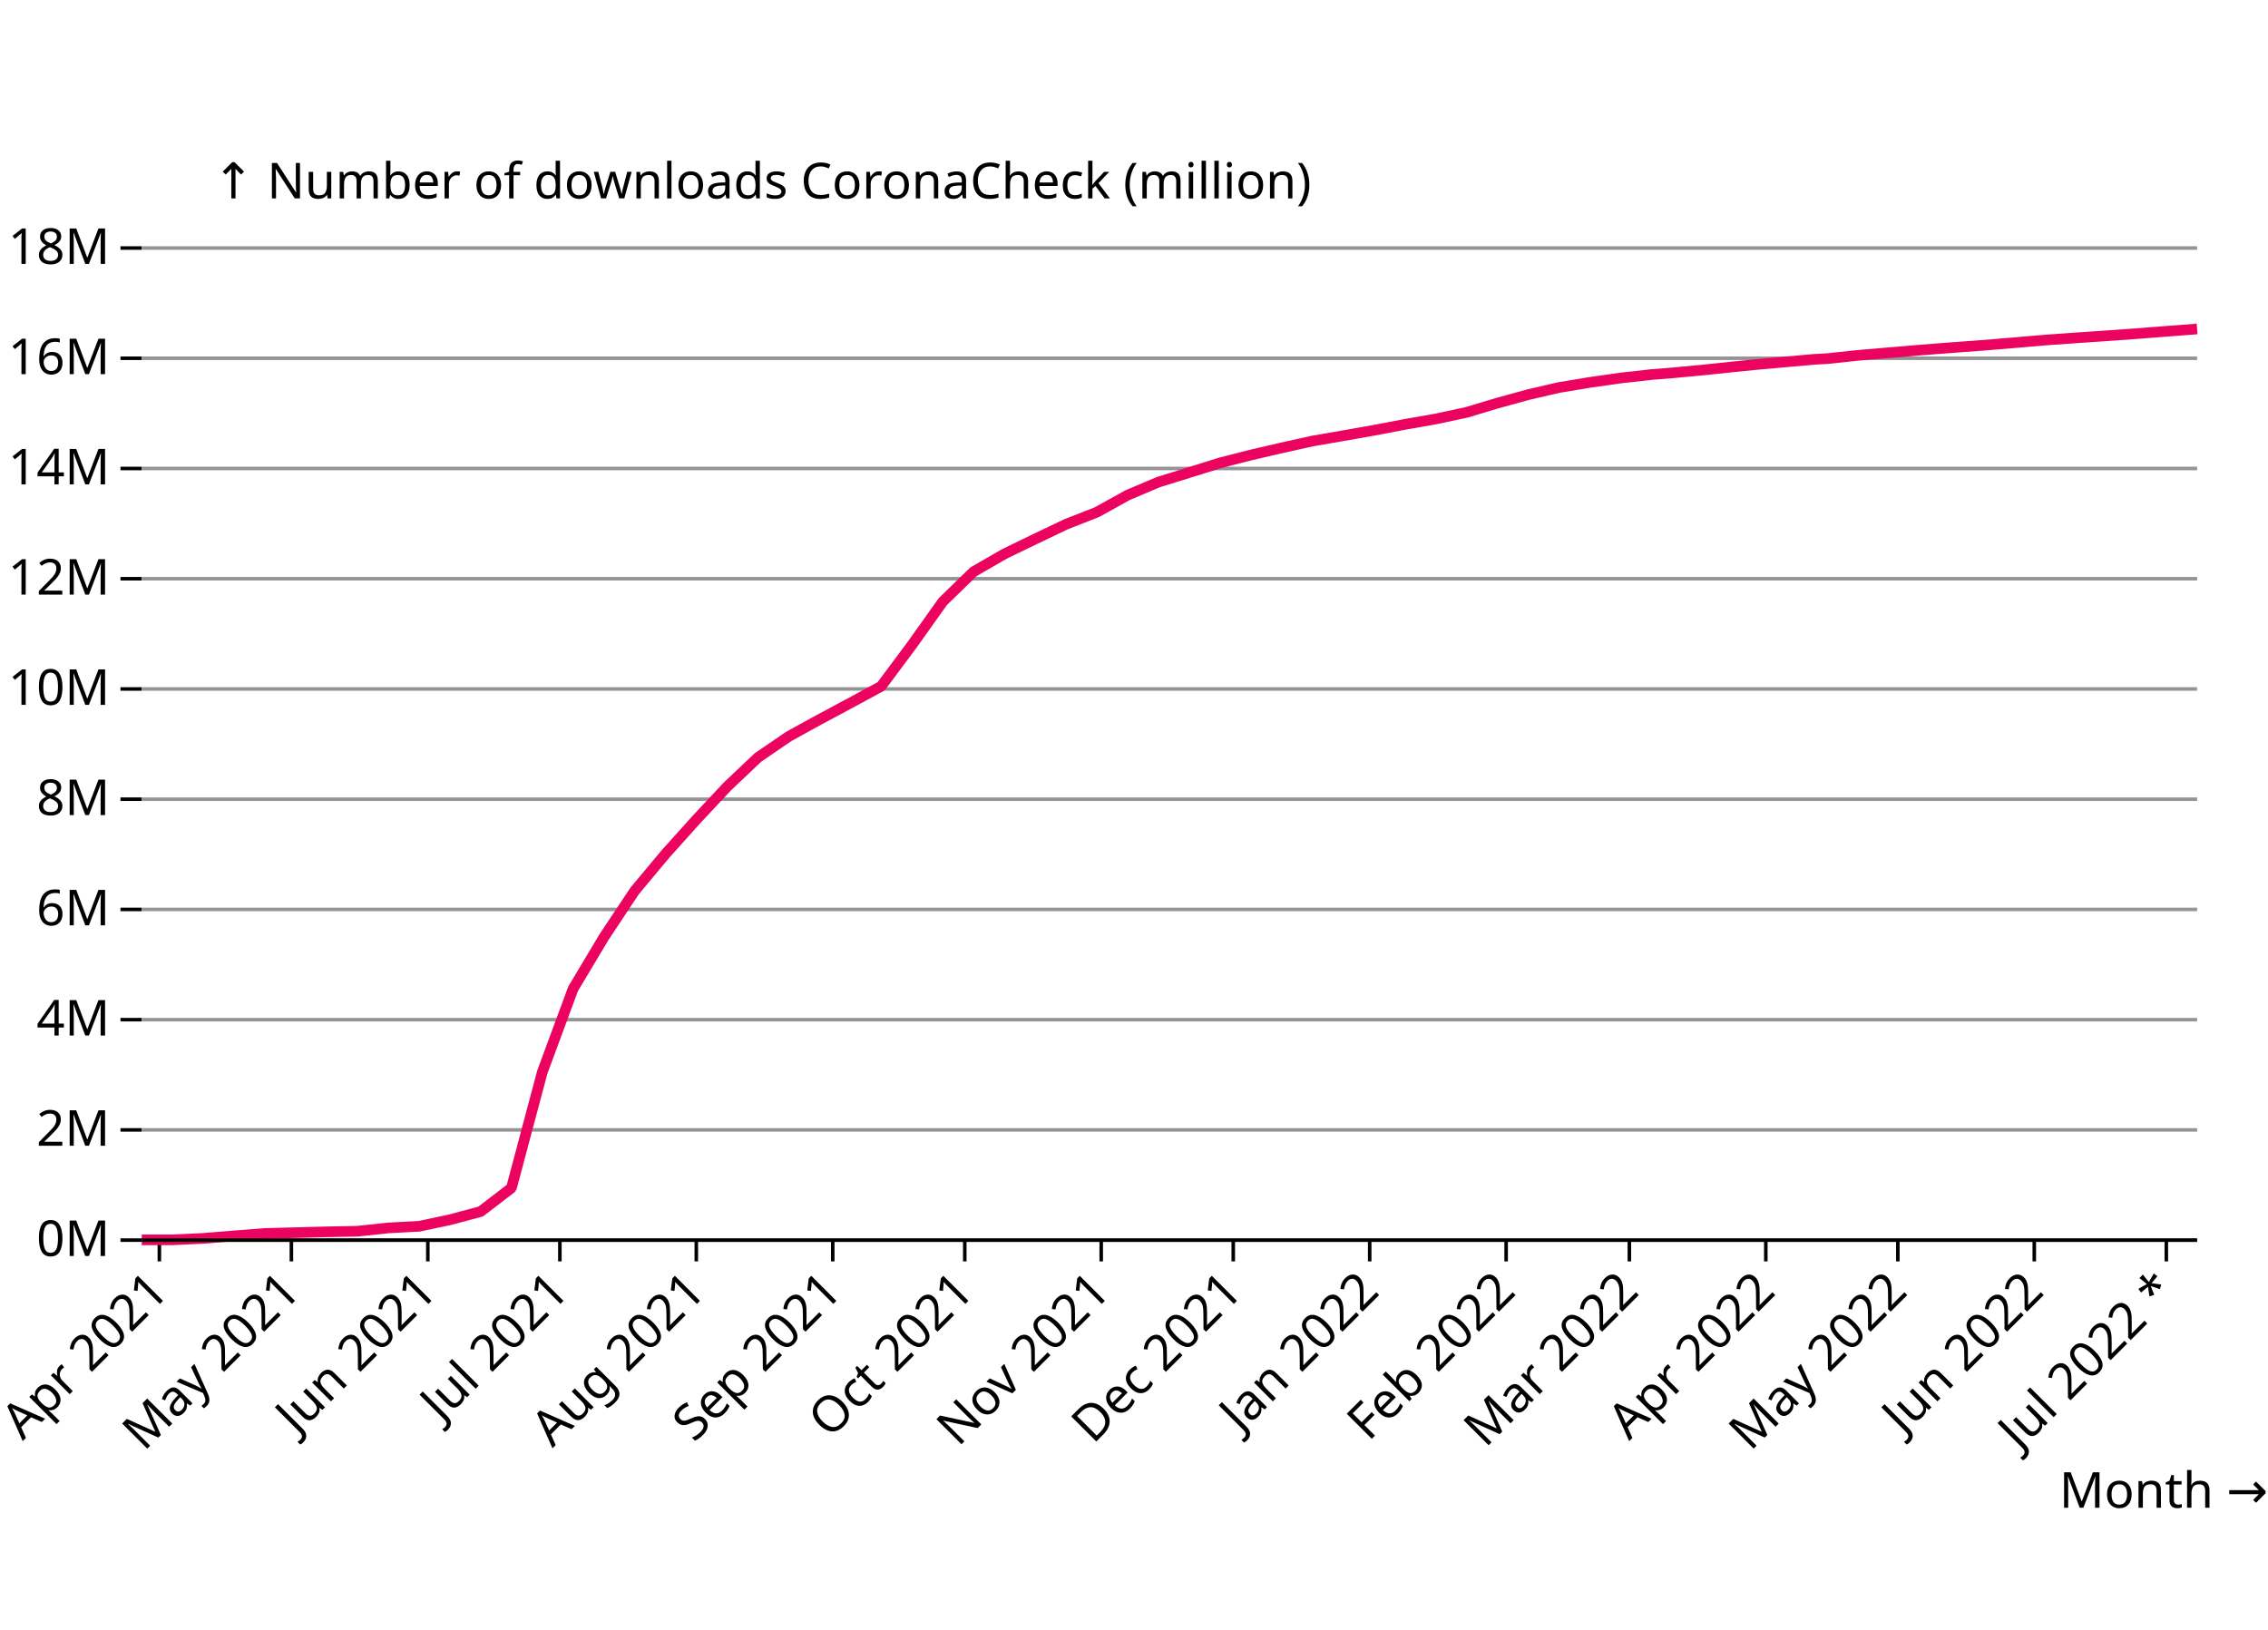
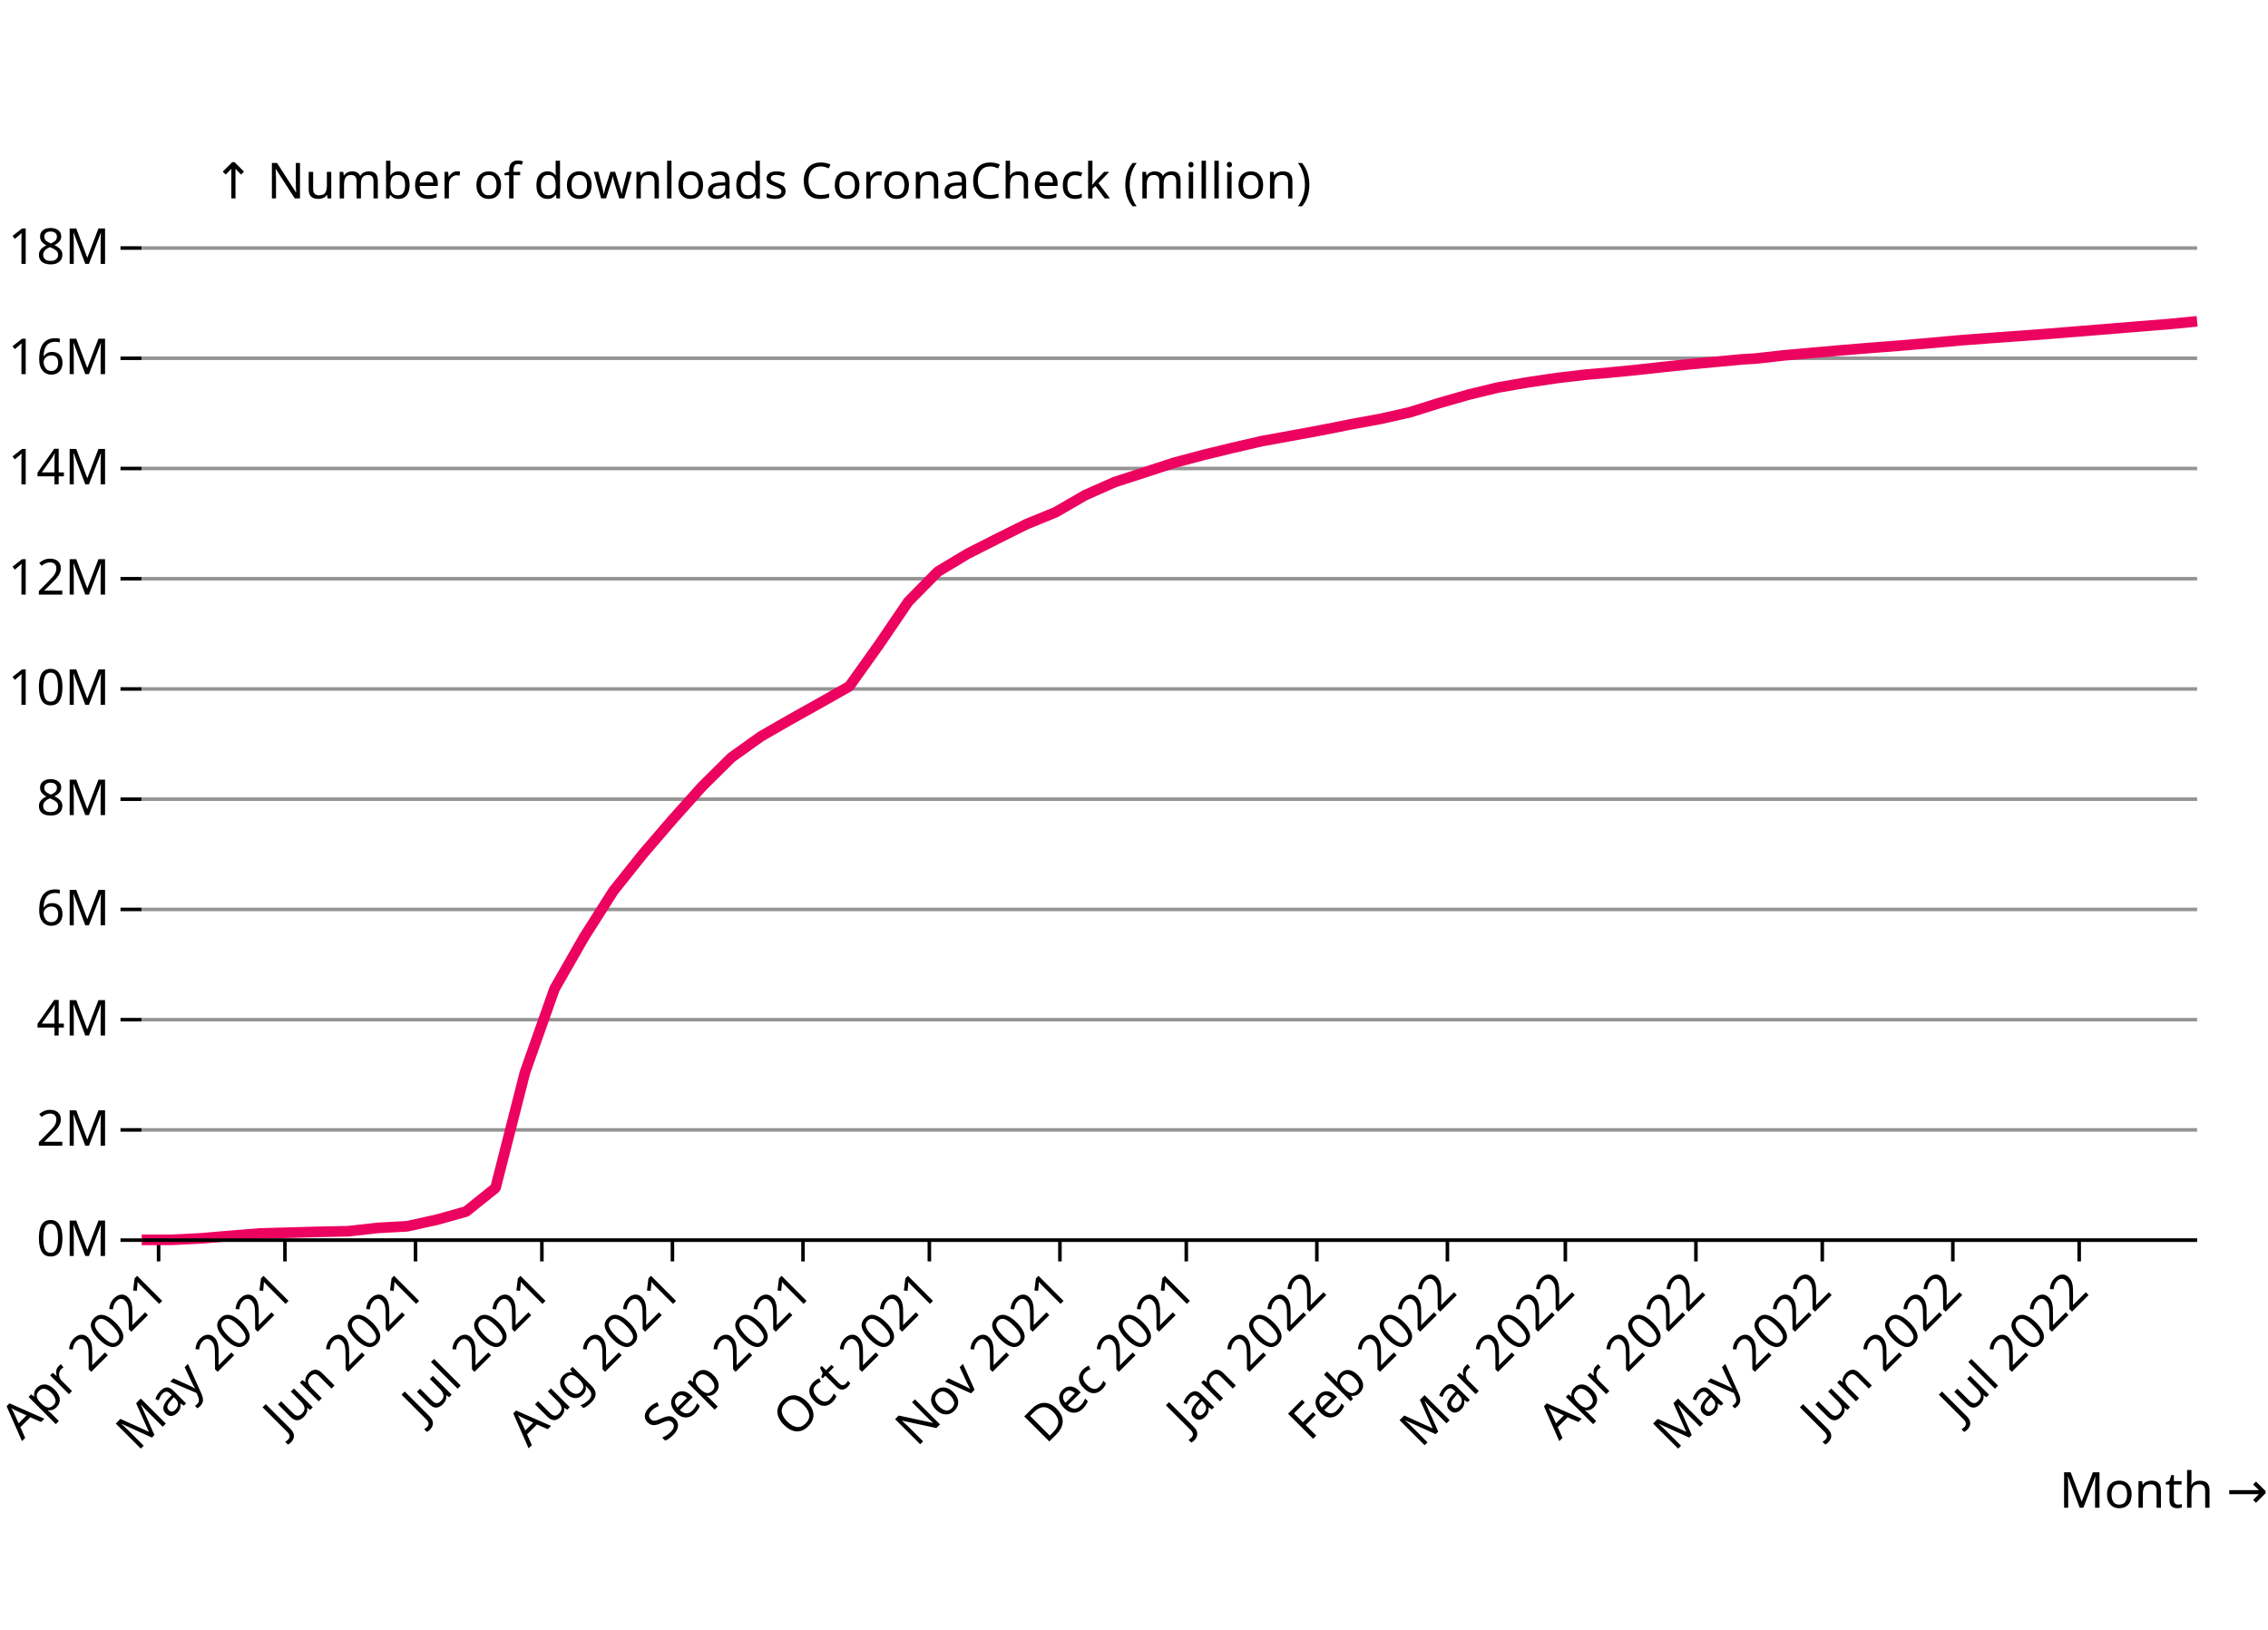
<svg xmlns="http://www.w3.org/2000/svg" class="plot" fill="currentColor" text-anchor="middle" width="640" height="460" viewBox="0 0 640 400" style="font-family: 'RO Sans', sans-serif; font-size: 14px;">
  <style>
        line[stroke-opacity] {
            stroke-opacity: 1;
            stroke: #949494;
        }
</style>
  <g transform="translate(40,0)" fill="none" text-anchor="end">
    <g class="tick" opacity="1" transform="translate(0,320)">
      <line stroke="currentColor" x2="-6" />
      <line stroke="currentColor" x2="580" stroke-opacity="0.1" />
      <text fill="currentColor" x="-9" dy="0.32em">0M</text>
    </g>
    <g class="tick" opacity="1" transform="translate(0,288.8889)">
      <line stroke="currentColor" x2="-6" />
      <line stroke="currentColor" x2="580" stroke-opacity="0.1" />
      <text fill="currentColor" x="-9" dy="0.32em">2M</text>
    </g>
    <g class="tick" opacity="1" transform="translate(0,257.7778)">
      <line stroke="currentColor" x2="-6" />
      <line stroke="currentColor" x2="580" stroke-opacity="0.1" />
      <text fill="currentColor" x="-9" dy="0.32em">4M</text>
    </g>
    <g class="tick" opacity="1" transform="translate(0,226.6667)">
      <line stroke="currentColor" x2="-6" />
      <line stroke="currentColor" x2="580" stroke-opacity="0.1" />
      <text fill="currentColor" x="-9" dy="0.32em">6M</text>
    </g>
    <g class="tick" opacity="1" transform="translate(0,195.5556)">
      <line stroke="currentColor" x2="-6" />
      <line stroke="currentColor" x2="580" stroke-opacity="0.1" />
      <text fill="currentColor" x="-9" dy="0.32em">8M</text>
    </g>
    <g class="tick" opacity="1" transform="translate(0,164.4444)">
      <line stroke="currentColor" x2="-6" />
      <line stroke="currentColor" x2="580" stroke-opacity="0.1" />
      <text fill="currentColor" x="-9" dy="0.32em">10M</text>
    </g>
    <g class="tick" opacity="1" transform="translate(0,133.3333)">
      <line stroke="currentColor" x2="-6" />
      <line stroke="currentColor" x2="580" stroke-opacity="0.1" />
      <text fill="currentColor" x="-9" dy="0.32em">12M</text>
    </g>
    <g class="tick" opacity="1" transform="translate(0,102.2222)">
      <line stroke="currentColor" x2="-6" />
      <line stroke="currentColor" x2="580" stroke-opacity="0.1" />
      <text fill="currentColor" x="-9" dy="0.32em">14M</text>
    </g>
    <g class="tick" opacity="1" transform="translate(0,71.11111)">
      <line stroke="currentColor" x2="-6" />
      <line stroke="currentColor" x2="580" stroke-opacity="0.1" />
      <text fill="currentColor" x="-9" dy="0.32em">16M</text>
    </g>
    <g class="tick" opacity="1" transform="translate(0,40)">
      <line stroke="currentColor" x2="-6" />
      <line stroke="currentColor" x2="580" stroke-opacity="0.1" />
      <text fill="currentColor" x="-9" dy="0.32em">18M</text>
    </g>
    <text fill="currentColor" transform="translate(20,40)" dy="-1em" text-anchor="start">↑ Number of downloads CoronaCheck (million)</text>
  </g>
  <g transform="translate(0,320)" fill="none" text-anchor="middle">
-     <g class="tick" opacity="1" transform="translate(44.96788,0)">
+     <g class="tick" opacity="1" transform="translate(44.7541,0)">
      <line stroke="currentColor" y2="6" />
      <text fill="currentColor" dy="0.32em" transform="translate(0, 11.82843) rotate(-45)" text-anchor="end">Apr 2021</text>
    </g>
-     <g class="tick" opacity="1" transform="translate(82.22698,0)">
+     <g class="tick" opacity="1" transform="translate(80.40984,0)">
      <line stroke="currentColor" y2="6" />
      <text fill="currentColor" dy="0.32em" transform="translate(0, 11.82843) rotate(-45)" text-anchor="end">May 2021</text>
    </g>
-     <g class="tick" opacity="1" transform="translate(120.7281,0)">
+     <g class="tick" opacity="1" transform="translate(117.2541,0)">
      <line stroke="currentColor" y2="6" />
      <text fill="currentColor" dy="0.32em" transform="translate(0, 11.82843) rotate(-45)" text-anchor="end">Jun 2021</text>
    </g>
-     <g class="tick" opacity="1" transform="translate(157.9872,0)">
+     <g class="tick" opacity="1" transform="translate(152.9098,0)">
      <line stroke="currentColor" y2="6" />
      <text fill="currentColor" dy="0.32em" transform="translate(0, 11.82843) rotate(-45)" text-anchor="end">Jul 2021</text>
    </g>
-     <g class="tick" opacity="1" transform="translate(196.4882,0)">
+     <g class="tick" opacity="1" transform="translate(189.7541,0)">
      <line stroke="currentColor" y2="6" />
      <text fill="currentColor" dy="0.32em" transform="translate(0, 11.82843) rotate(-45)" text-anchor="end">Aug 2021</text>
    </g>
-     <g class="tick" opacity="1" transform="translate(234.9893,0)">
+     <g class="tick" opacity="1" transform="translate(226.5984,0)">
      <line stroke="currentColor" y2="6" />
      <text fill="currentColor" dy="0.32em" transform="translate(0, 11.82843) rotate(-45)" text-anchor="end">Sep 2021</text>
    </g>
-     <g class="tick" opacity="1" transform="translate(272.2484,0)">
+     <g class="tick" opacity="1" transform="translate(262.2541,0)">
      <line stroke="currentColor" y2="6" />
      <text fill="currentColor" dy="0.32em" transform="translate(0, 11.82843) rotate(-45)" text-anchor="end">Oct 2021</text>
    </g>
-     <g class="tick" opacity="1" transform="translate(310.7495,0)">
+     <g class="tick" opacity="1" transform="translate(299.0984,0)">
      <line stroke="currentColor" y2="6" />
      <text fill="currentColor" dy="0.32em" transform="translate(0, 11.82843) rotate(-45)" text-anchor="end">Nov 2021</text>
    </g>
-     <g class="tick" opacity="1" transform="translate(348.0086,0)">
+     <g class="tick" opacity="1" transform="translate(334.7541,0)">
      <line stroke="currentColor" y2="6" />
      <text fill="currentColor" dy="0.32em" transform="translate(0, 11.82843) rotate(-45)" text-anchor="end">Dec 2021</text>
    </g>
-     <g class="tick" opacity="1" transform="translate(386.5096,0)">
+     <g class="tick" opacity="1" transform="translate(371.5984,0)">
      <line stroke="currentColor" y2="6" />
      <text fill="currentColor" dy="0.32em" transform="translate(0, 11.82843) rotate(-45)" text-anchor="end">Jan 2022</text>
    </g>
-     <g class="tick" opacity="1" transform="translate(425.0107,0)">
+     <g class="tick" opacity="1" transform="translate(408.4426,0)">
      <line stroke="currentColor" y2="6" />
      <text fill="currentColor" dy="0.32em" transform="translate(0, 11.82843) rotate(-45)" text-anchor="end">Feb 2022</text>
    </g>
-     <g class="tick" opacity="1" transform="translate(459.7859,0)">
+     <g class="tick" opacity="1" transform="translate(441.7213,0)">
      <line stroke="currentColor" y2="6" />
      <text fill="currentColor" dy="0.32em" transform="translate(0, 11.82843) rotate(-45)" text-anchor="end">Mar 2022</text>
    </g>
-     <g class="tick" opacity="1" transform="translate(498.2869,0)">
+     <g class="tick" opacity="1" transform="translate(478.5656,0)">
      <line stroke="currentColor" y2="6" />
      <text fill="currentColor" dy="0.32em" transform="translate(0, 11.82843) rotate(-45)" text-anchor="end">Apr 2022</text>
    </g>
-     <g class="tick" opacity="1" transform="translate(535.546,0)">
+     <g class="tick" opacity="1" transform="translate(514.2213,0)">
      <line stroke="currentColor" y2="6" />
      <text fill="currentColor" dy="0.32em" transform="translate(0, 11.82843) rotate(-45)" text-anchor="end">May 2022</text>
    </g>
-     <g class="tick" opacity="1" transform="translate(574.0471,0)">
+     <g class="tick" opacity="1" transform="translate(551.0656,0)">
      <line stroke="currentColor" y2="6" />
      <text fill="currentColor" dy="0.32em" transform="translate(0, 11.82843) rotate(-45)" text-anchor="end">Jun 2022</text>
    </g>
-     <g class="tick" opacity="1" transform="translate(611.3062,0)">
+     <g class="tick" opacity="1" transform="translate(586.7213,0)">
      <line stroke="currentColor" y2="6" />
-       <text fill="currentColor" dy="0.32em" transform="translate(0, 11.82843) rotate(-45)" text-anchor="end">Jul 2022 *</text>
+       <text fill="currentColor" dy="0.32em" transform="translate(0, 11.82843) rotate(-45)" text-anchor="end">Jul 2022</text>
    </g>
    <text fill="currentColor" transform="translate(640,80)" dy="-0.32em" text-anchor="end">Month →</text>
  </g>
  <g fill="none" stroke="#ec025f" stroke-width="3" stroke-miterlimit="1">
-     <path d="M40,319.923L48.694,319.914L57.388,319.505L66.081,318.793L74.775,318.12L83.469,317.889L92.163,317.659L100.857,317.489L109.55,316.554L118.244,316.096L126.938,314.256L135.632,311.932L144.325,305.265L153.019,272.614L161.713,249.082L170.407,234.526L179.101,221.424L187.794,211.008L196.488,201.329L205.182,192.031L213.876,183.789L222.57,177.844L231.263,173.061L239.957,168.409L248.651,163.693L257.345,152.027L266.039,139.805L274.732,131.347L283.426,126.34L292.12,122.117L300.814,117.967L309.507,114.558L318.201,109.743L326.895,106.057L335.589,103.363L344.283,100.639L352.976,98.417L361.67,96.4L370.364,94.472L379.058,92.968L387.752,91.428L396.445,89.773L405.139,88.246L413.833,86.385L422.527,83.774L431.221,81.385L431.221,81.385L439.914,79.368L448.608,77.927L457.302,76.688L465.996,75.714L472.206,75.212L480.899,74.388L489.593,73.478L495.803,72.858L511.949,71.417L515.675,71.21L524.368,70.286L533.062,69.542L541.756,68.81L550.45,68.133L559.143,67.49L567.837,66.773L576.531,66.024L585.225,65.4L593.919,64.805L602.612,64.183L611.306,63.509L620,62.837" />
+     <path d="M40,319.923L48.32,319.914L56.639,319.505L64.959,318.793L73.279,318.12L81.598,317.889L89.918,317.659L98.238,317.489L106.557,316.554L114.877,316.096L123.197,314.256L131.516,311.932L139.836,305.265L148.156,272.614L156.475,249.082L164.795,234.526L173.115,221.424L181.434,211.008L189.754,201.329L198.074,192.031L206.393,183.789L214.713,177.844L223.033,173.061L231.352,168.409L239.672,163.693L247.992,152.027L256.311,139.805L264.631,131.347L272.951,126.34L281.27,122.117L289.59,117.967L297.91,114.558L306.23,109.743L314.549,106.057L322.869,103.363L331.189,100.639L339.508,98.417L347.828,96.4L356.148,94.472L364.467,92.968L372.787,91.428L381.107,89.773L389.426,88.246L397.746,86.385L406.066,83.774L414.385,81.385L414.385,81.385L422.705,79.368L431.025,77.927L439.344,76.688L447.664,75.714L453.607,75.212L461.926,74.388L470.246,73.478L476.189,72.858L491.639,71.417L495.205,71.21L503.525,70.286L511.844,69.542L520.164,68.81L528.484,68.133L536.803,67.49L545.123,66.773L553.443,66.024L561.762,65.4L570.082,64.805L578.402,64.183L586.721,63.509L595.041,62.837L603.361,62.157L611.68,61.496L620,60.686" />
  </g>
  <g stroke="currentColor">
    <line x1="40" x2="620" y1="320" y2="320" />
  </g>
</svg>
